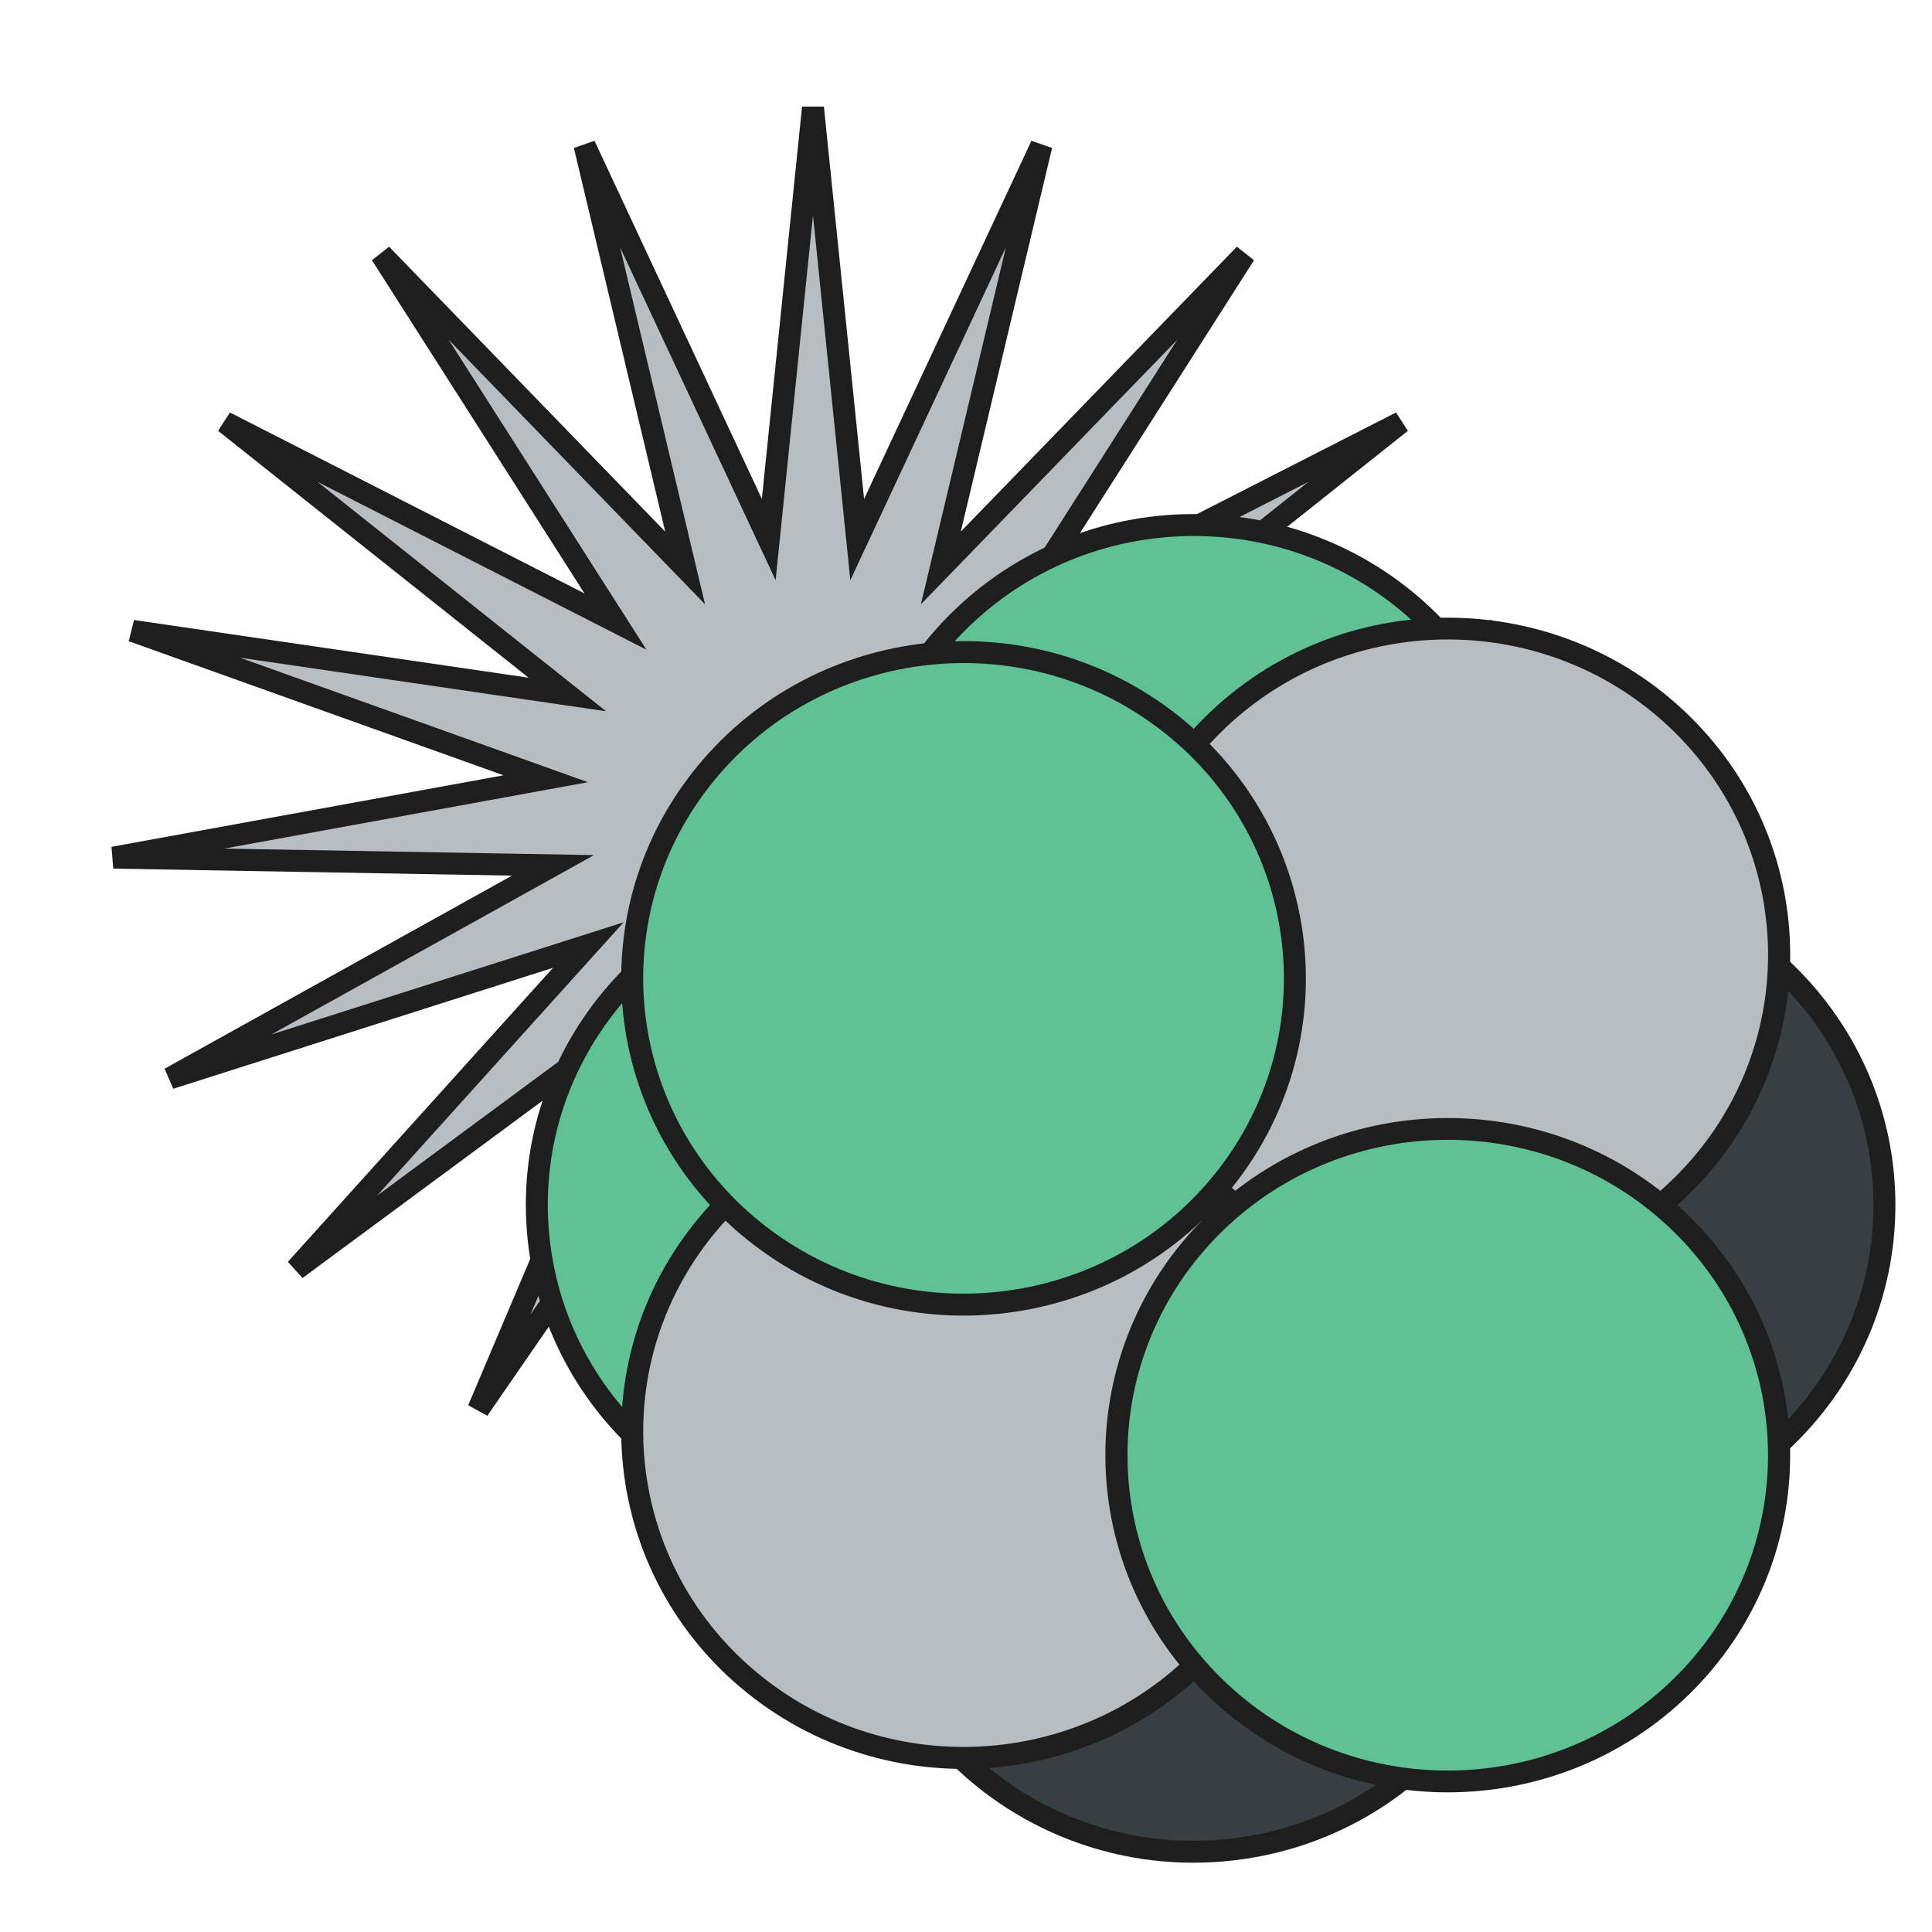
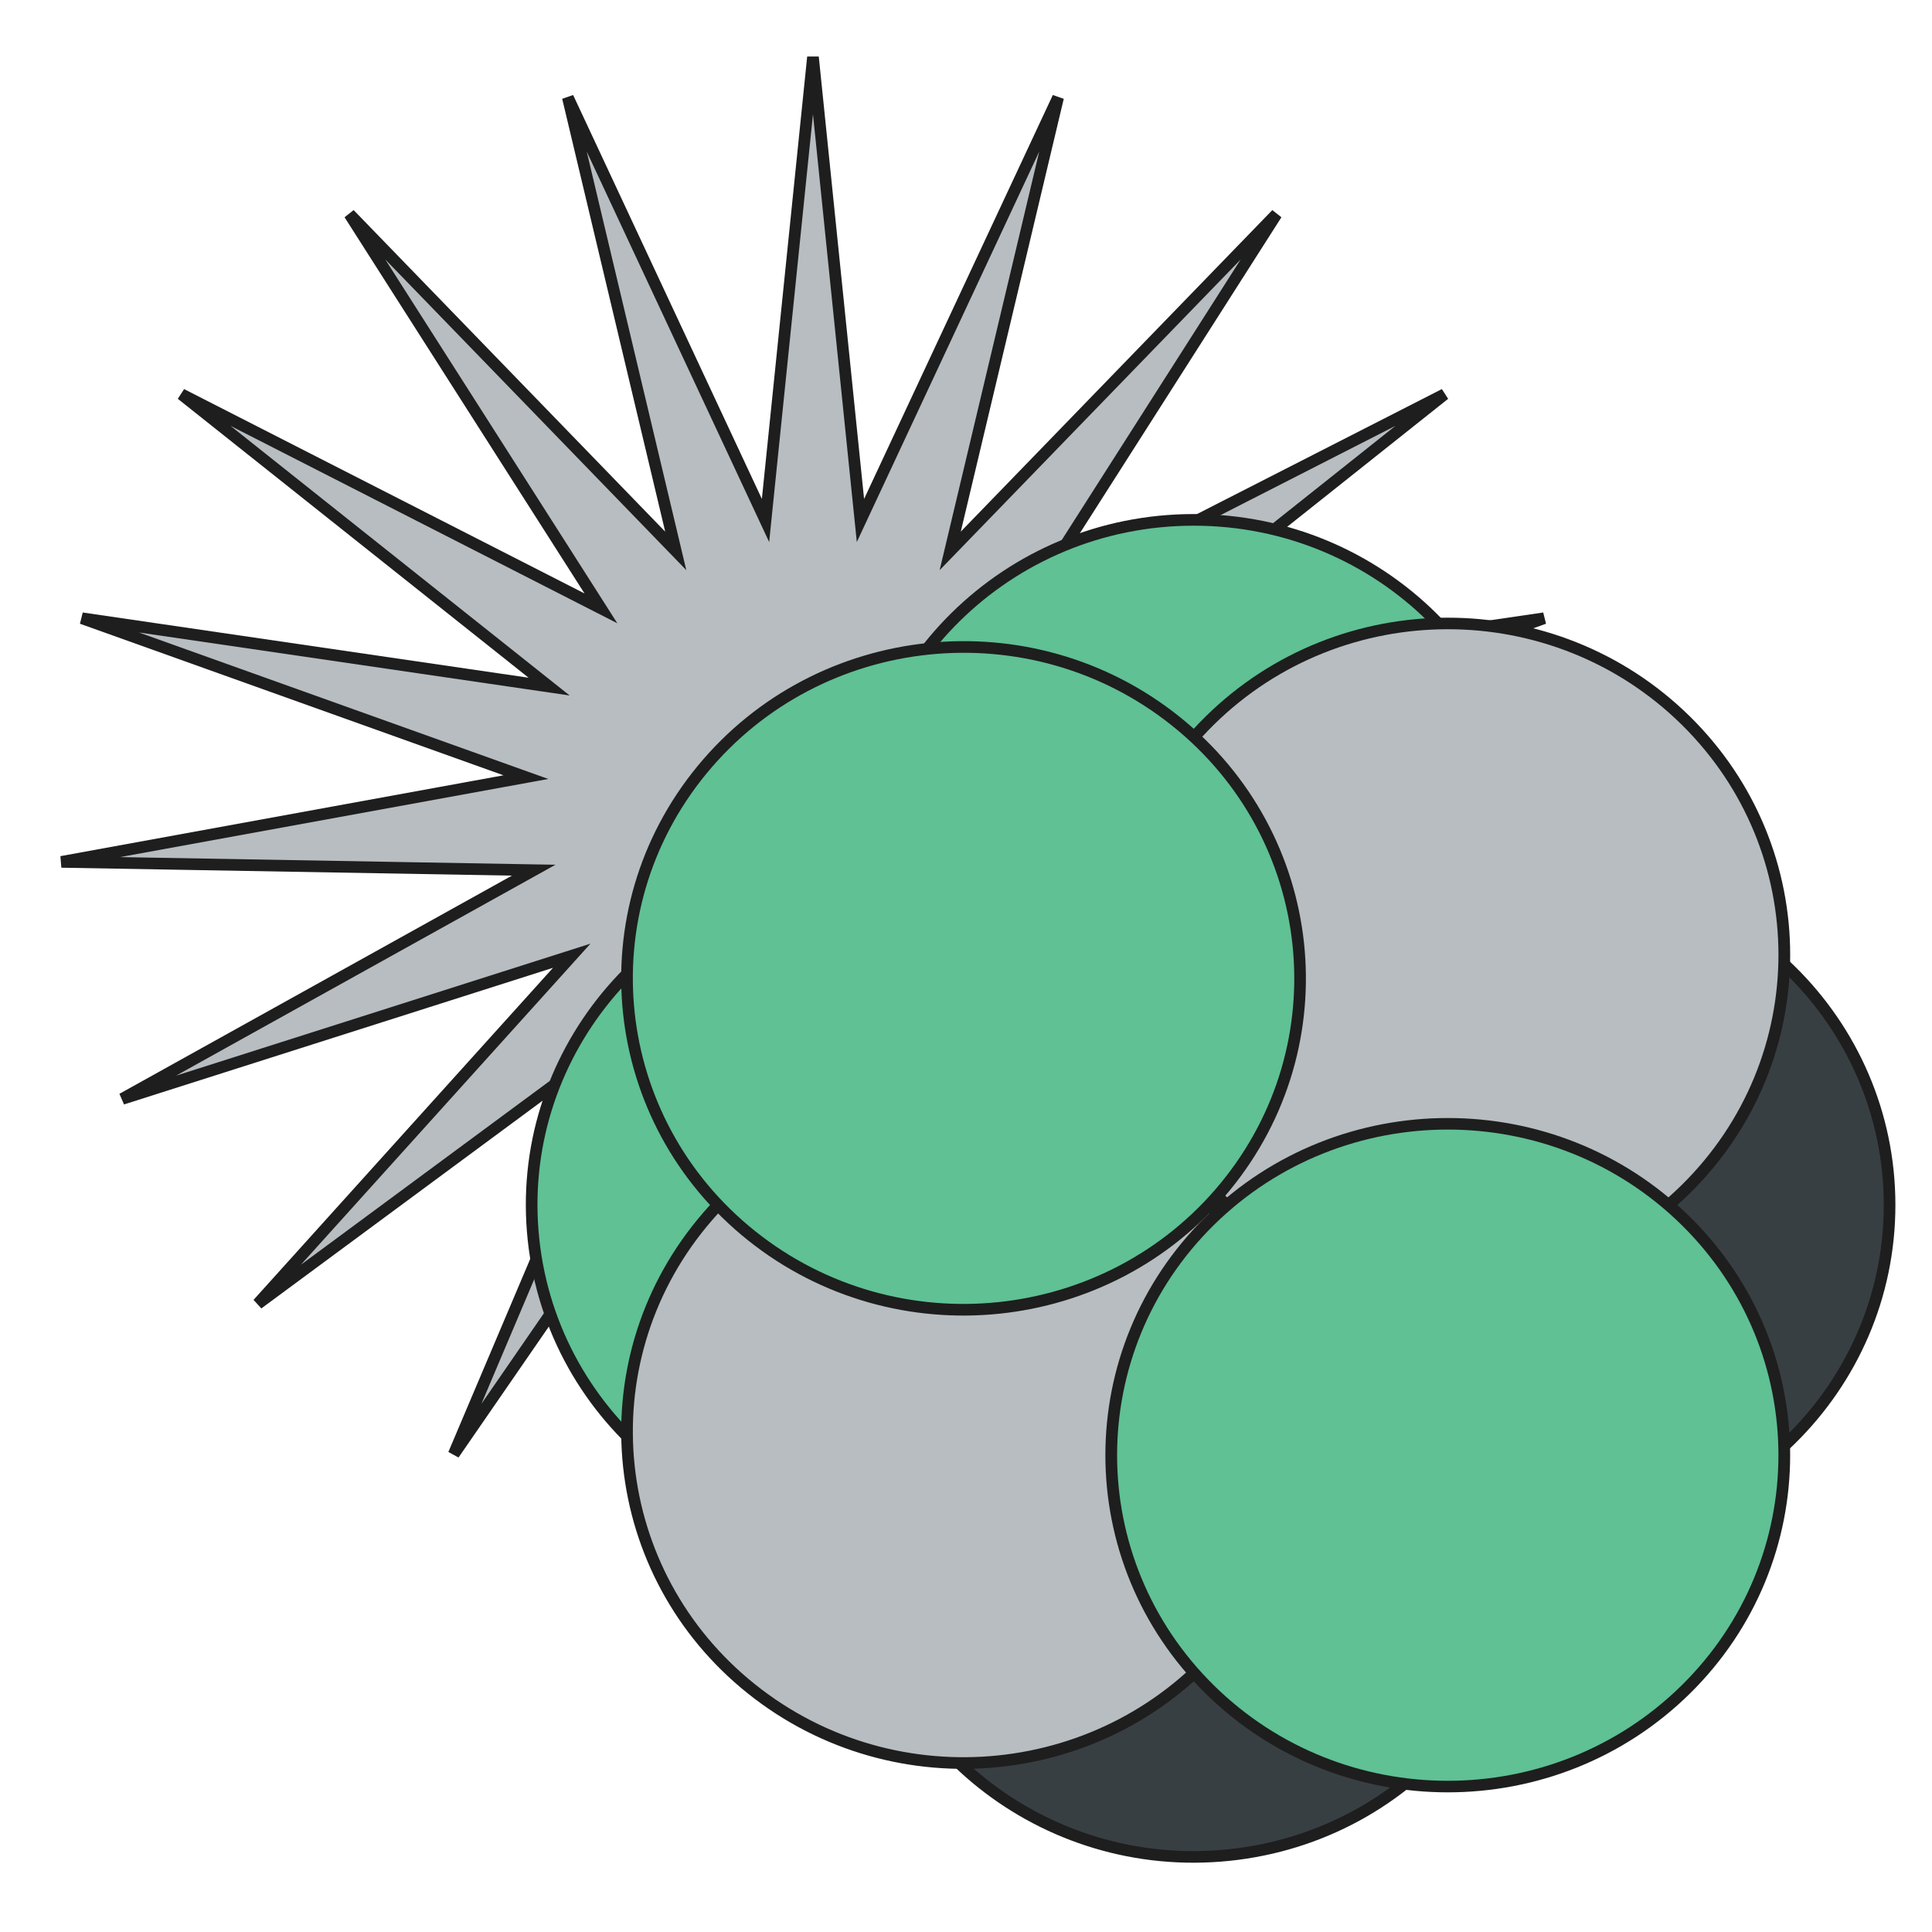
- <svg xmlns="http://www.w3.org/2000/svg" width="88" height="88" viewBox="0 0 88 88" fill="none">
-   <path d="M38.861 22.777L39.045 24.577L39.811 22.938L47.434 6.624L43.276 24.099L42.854 25.87L44.121 24.563L56.697 11.584L47.015 26.762L46.026 28.312L47.664 27.476L63.815 19.233L49.672 30.478L48.22 31.633L50.055 31.364L68.028 28.735L50.958 34.843L49.202 35.471L51.036 35.806L68.893 39.064L50.733 39.384L48.872 39.416L50.499 40.321L66.32 49.115L49.023 43.606L47.263 43.045L48.5 44.417L60.578 57.81L46.015 47.053L44.543 45.967L45.257 47.651L52.275 64.203L42.034 49.354L41.005 47.861L41.124 49.671L42.305 67.59L37.512 50.259L37.03 48.517L36.548 50.259L31.755 67.59L32.936 49.671L33.056 47.861L32.026 49.354L21.785 64.203L28.803 47.651L29.517 45.967L28.046 47.053L13.482 57.81L25.56 44.417L26.798 43.045L25.037 43.606L7.74 49.115L23.562 40.321L25.188 39.416L23.328 39.384L5.167 39.064L23.024 35.806L24.858 35.471L23.103 34.843L6.032 28.735L24.005 31.364L25.841 31.633L24.388 30.478L10.245 19.233L26.396 27.476L28.034 28.312L27.045 26.762L17.363 11.584L29.939 24.563L31.206 25.87L30.785 24.099L26.626 6.624L34.249 22.938L35.015 24.577L35.199 22.777L37.03 4.906L38.861 22.777Z" fill="#B7BDC0" stroke="#1E1E1E" />
-   <path d="M69.468 38.772C69.468 46.97 62.717 53.629 54.373 53.629C46.029 53.629 39.277 46.97 39.277 38.772C39.277 30.573 46.029 23.915 54.373 23.915C62.717 23.915 69.468 30.573 69.468 38.772Z" fill="#5FC194" stroke="#1E1E1E" />
-   <path d="M39.36 71.033C38.493 62.88 44.504 55.565 52.802 54.709C61.101 53.854 68.52 59.784 69.387 67.938C70.254 76.092 64.243 83.406 55.944 84.262C47.646 85.118 40.227 79.187 39.36 71.033Z" fill="#383F43" stroke="#1E1E1E" />
-   <path d="M70.738 69.744C62.393 69.744 55.642 63.085 55.642 54.887C55.642 46.689 62.393 40.03 70.738 40.03C79.082 40.03 85.833 46.689 85.833 54.887C85.833 63.085 79.082 69.744 70.738 69.744Z" fill="#383F43" stroke="#1E1E1E" />
-   <path d="M37.976 40.11C46.275 39.255 53.693 45.185 54.56 53.339C55.427 61.493 49.416 68.808 41.118 69.663C32.819 70.519 25.401 64.588 24.534 56.434C23.667 48.281 29.677 40.966 37.976 40.11Z" fill="#5FC194" stroke="#1E1E1E" />
-   <circle r="14.977" transform="matrix(0.712529 0.701643 -0.712529 0.701643 65.9453 43.4919)" fill="#B7BDC0" stroke="#1E1E1E" />
-   <path d="M32.164 55.852C37.411 49.477 46.914 48.496 53.391 53.665C59.867 58.834 60.861 68.192 55.614 74.567C50.367 80.942 40.864 81.923 34.387 76.754C27.911 71.585 26.917 62.227 32.164 55.852Z" fill="#B7BDC0" stroke="#1E1E1E" />
-   <circle r="14.977" transform="matrix(-0.712529 0.701643 -0.712529 -0.701643 65.9439 66.2819)" fill="#5FC194" stroke="#1E1E1E" />
-   <path d="M53.39 33.018C59.867 38.187 60.86 47.546 55.614 53.921C50.367 60.295 40.864 61.277 34.387 56.108C27.91 50.939 26.917 41.58 32.163 35.206C37.41 28.831 46.913 27.849 53.39 33.018Z" fill="#5FC194" stroke="#1E1E1E" />
+ <svg xmlns="http://www.w3.org/2000/svg" width="166" height="166" viewBox="0 0 166 166" fill="none">
+   <path d="M73.746 42.921L73.931 44.721L74.697 43.081L90.913 8.375L82.065 45.562L81.643 47.334L82.91 46.026L109.679 18.399L89.061 50.721L88.072 52.272L89.71 51.436L124.115 33.876L93.975 57.84L92.523 58.994L94.359 58.726L132.668 53.121L96.274 66.145L94.519 66.773L96.353 67.107L134.425 74.054L95.708 74.735L93.847 74.767L95.474 75.672L129.2 94.419L92.341 82.679L90.58 82.118L91.817 83.49L117.549 112.021L86.537 89.116L85.066 88.029L85.78 89.714L100.719 124.949L78.927 93.351L77.897 91.858L78.017 93.668L80.529 131.79L70.334 94.925L69.852 93.183L69.37 94.925L59.175 131.79L61.688 93.668L61.807 91.858L60.777 93.351L38.985 124.949L53.925 89.714L54.639 88.029L53.167 89.116L22.156 112.021L47.887 83.49L49.124 82.118L47.364 82.679L10.504 94.419L44.23 75.672L45.857 74.767L43.996 74.735L5.279 74.054L43.352 67.107L45.186 66.773L43.431 66.145L7.037 53.121L45.346 58.726L47.182 58.994L45.73 57.84L15.59 33.876L49.995 51.436L51.633 52.272L50.644 50.721L30.026 18.399L56.794 46.026L58.061 47.334L57.64 45.562L48.791 8.375L65.008 43.081L65.774 44.721L65.958 42.921L69.852 4.906L73.746 42.921Z" fill="#B7BDC0" stroke="#1E1E1E" />
+   <path d="M131.485 73.137C131.485 88.853 118.546 101.606 102.567 101.606C86.588 101.606 73.648 88.853 73.648 73.137C73.648 57.422 86.588 44.668 102.567 44.668C118.546 44.668 131.485 57.422 131.485 73.137Z" fill="#5FC194" stroke="#1E1E1E" />
+   <path d="M73.806 134.04C72.144 118.41 83.665 104.399 99.556 102.761C115.448 101.122 129.666 112.479 131.328 128.11C132.99 143.741 121.469 157.751 105.577 159.39C89.686 161.028 75.467 149.671 73.806 134.04Z" fill="#383F43" stroke="#1E1E1E" />
+   <path d="M133.437 132.006C117.458 132.006 104.518 119.252 104.518 103.537C104.518 87.821 117.458 75.068 133.437 75.068C149.415 75.068 162.355 87.821 162.355 103.537C162.355 119.252 149.415 132.006 133.437 132.006Z" fill="#383F43" stroke="#1E1E1E" />
+   <path d="M71.589 75.222C87.481 73.584 101.699 84.941 103.361 100.571C105.023 116.202 93.501 130.212 77.61 131.851C61.719 133.489 47.5 122.132 45.839 106.501C44.177 90.871 55.698 76.86 71.589 75.222Z" fill="#5FC194" stroke="#1E1E1E" />
+   <circle r="28.695" transform="matrix(0.712529 0.701643 -0.712529 0.701643 124.396 82.0414)" fill="#B7BDC0" stroke="#1E1E1E" />
+   <path d="M60.327 105.081C70.38 92.866 88.588 90.987 100.996 100.889C113.404 110.792 115.309 128.722 105.255 140.937C95.202 153.152 76.994 155.031 64.586 145.129C52.178 135.227 50.273 117.296 60.327 105.081Z" fill="#B7BDC0" stroke="#1E1E1E" />
+   <circle r="28.695" transform="matrix(-0.712529 0.701643 -0.712529 -0.701643 124.394 125.031)" fill="#5FC194" stroke="#1E1E1E" />
+   <path d="M100.995 61.942C113.403 71.845 115.308 89.775 105.254 101.99C95.201 114.205 76.993 116.084 64.585 106.182C52.177 96.279 50.272 78.349 60.326 66.134C70.379 53.919 88.588 52.04 100.995 61.942Z" fill="#5FC194" stroke="#1E1E1E" />
</svg>
